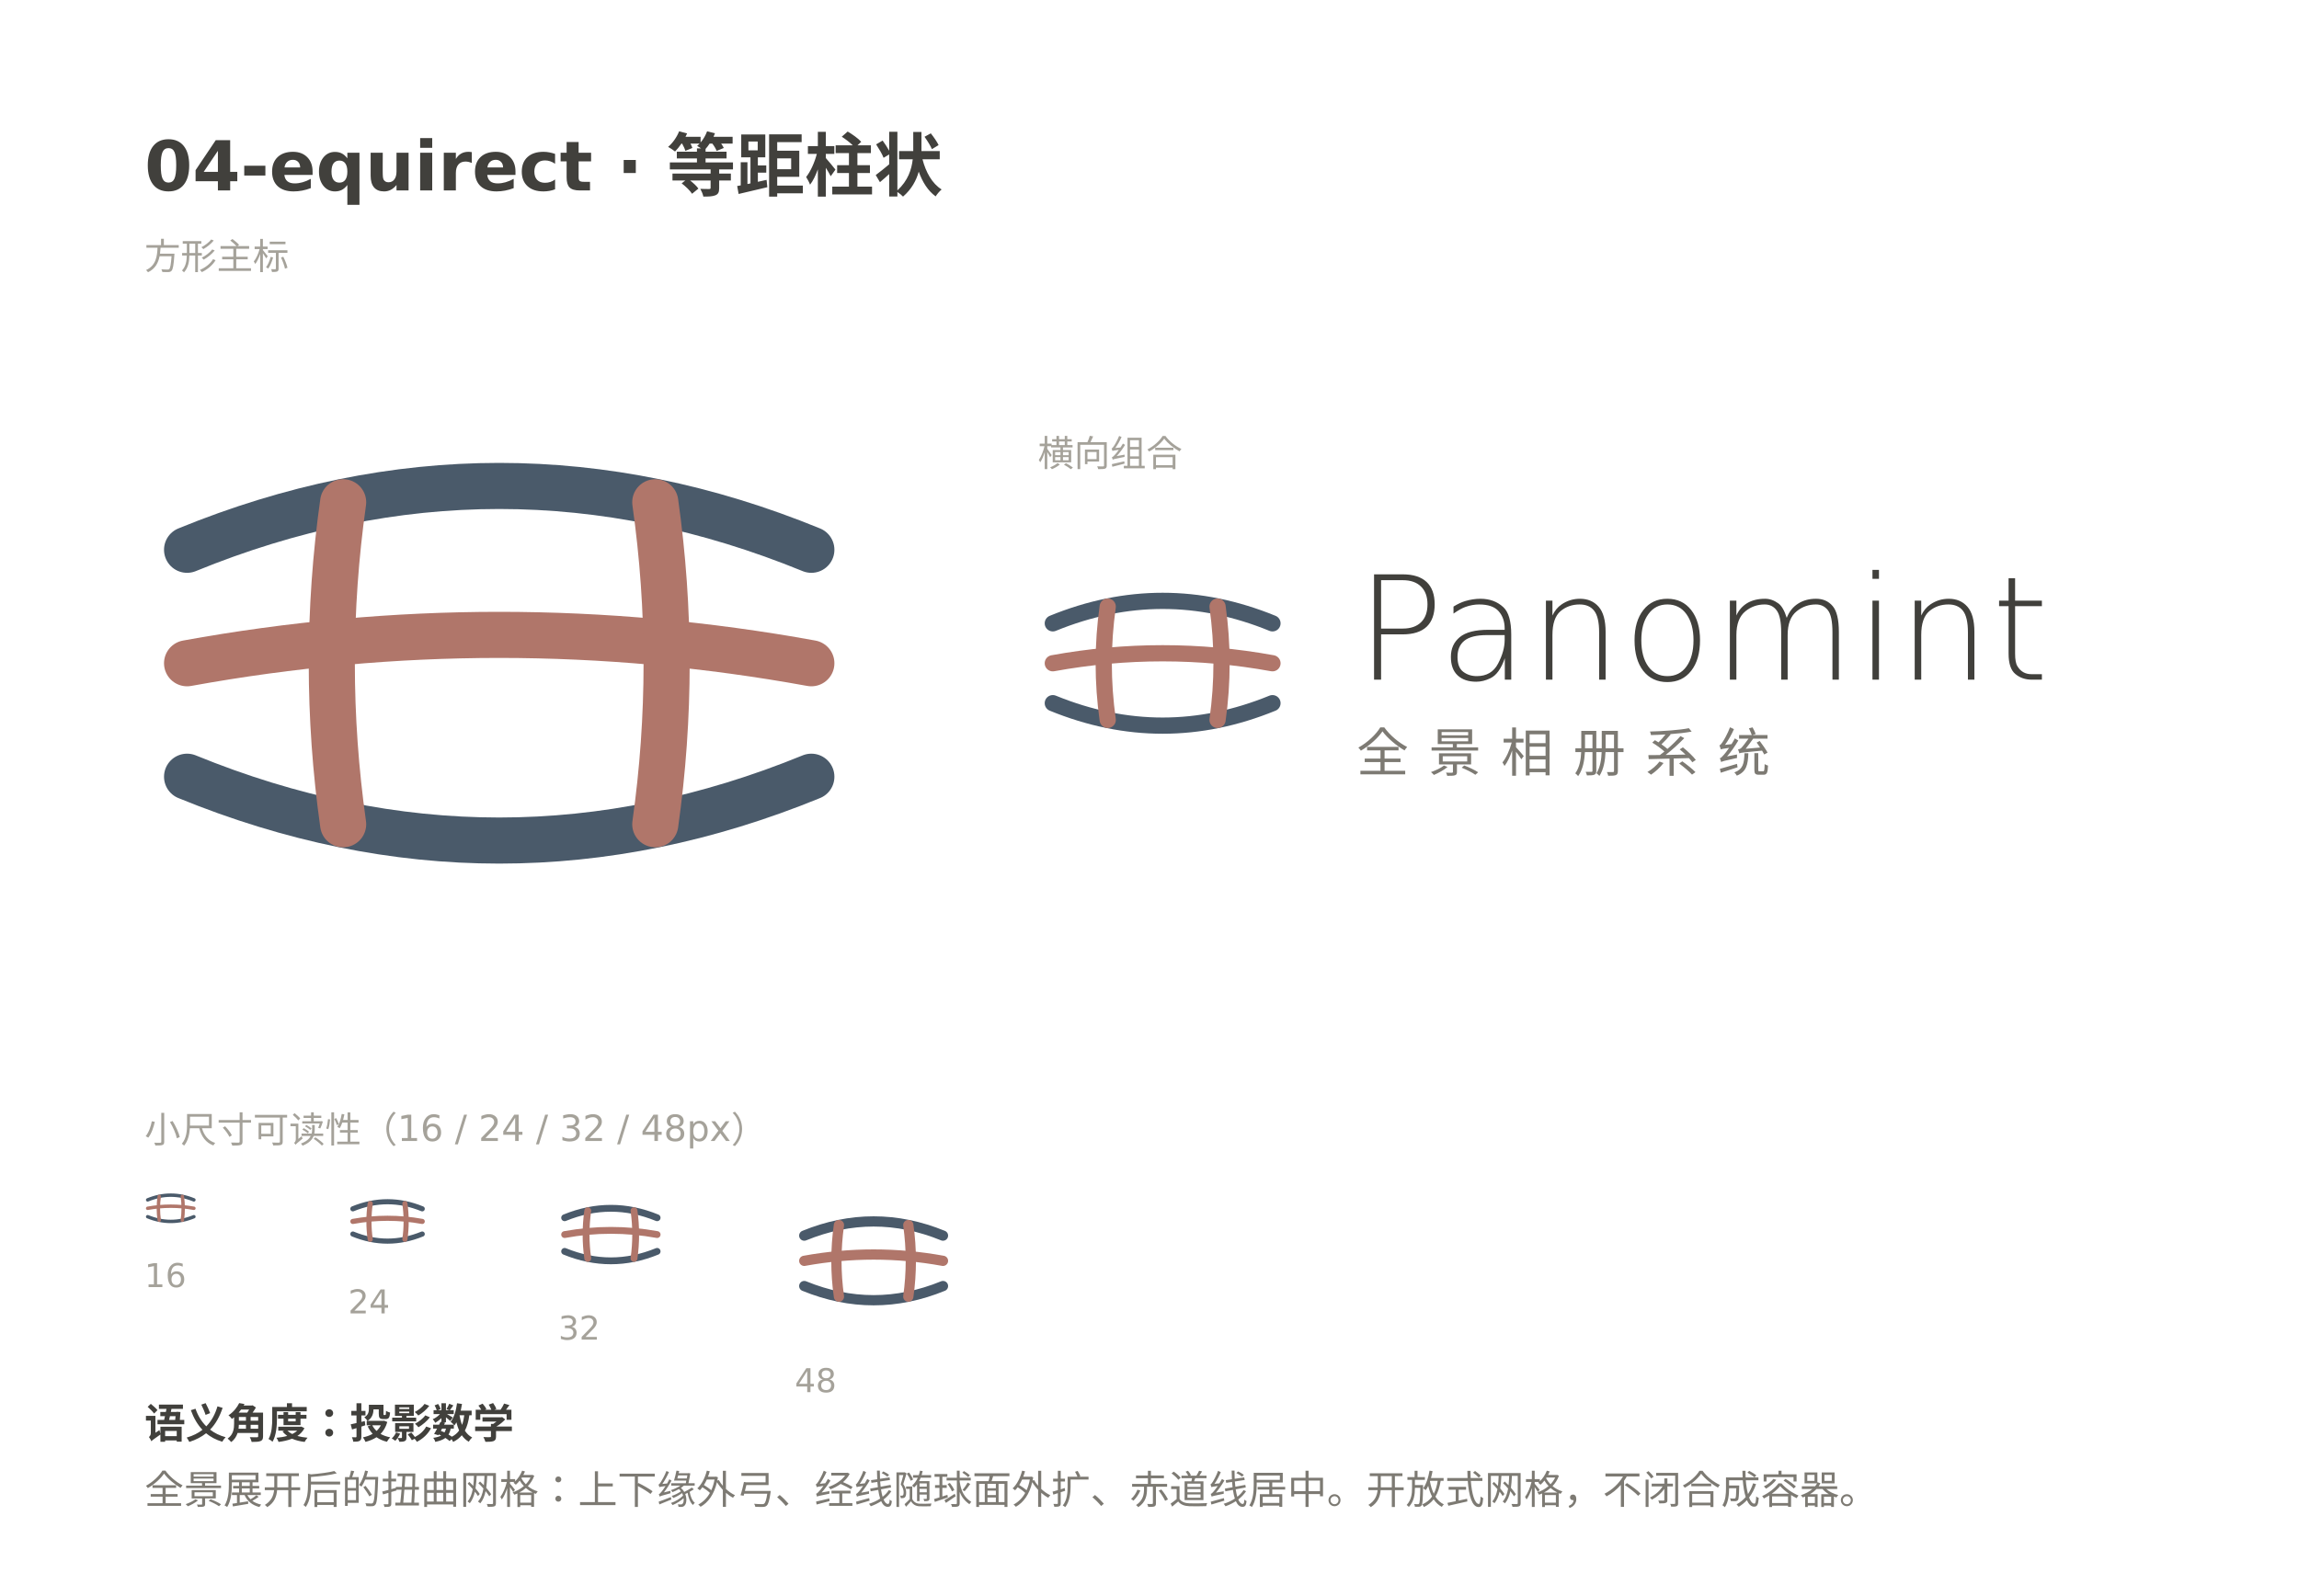
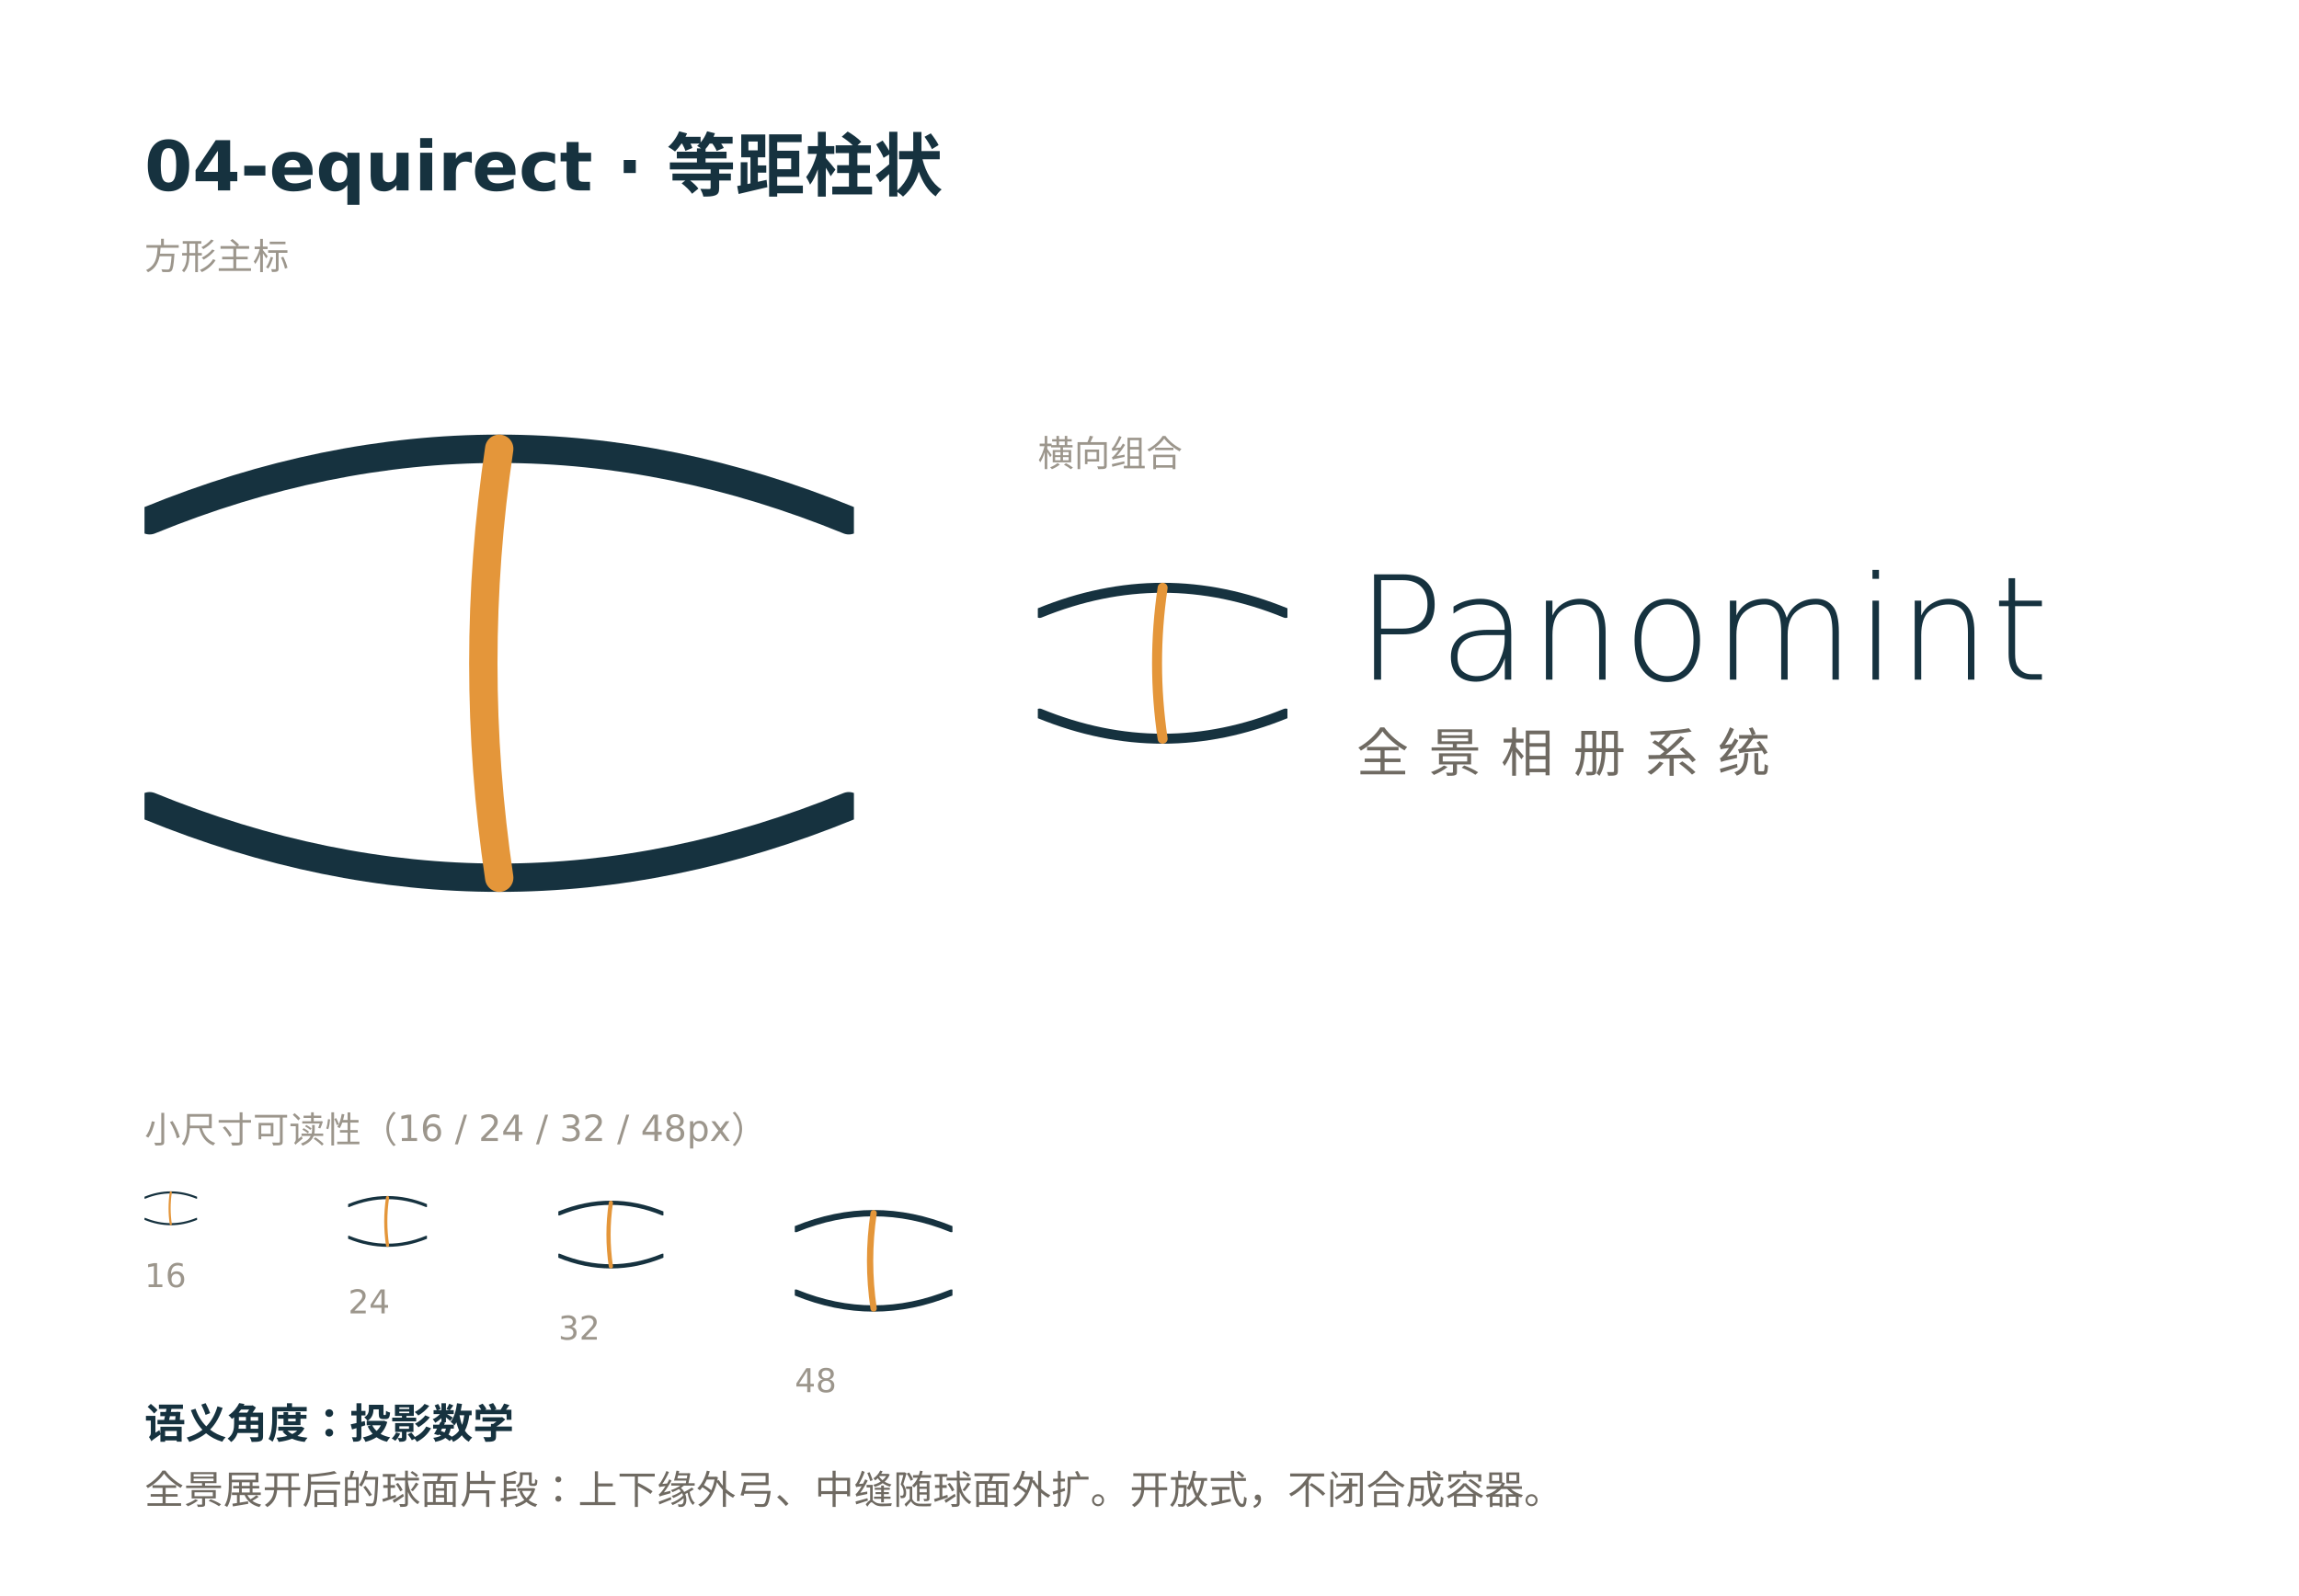
<svg xmlns="http://www.w3.org/2000/svg" width="700" height="486" viewBox="0 0 700 486">
-   <text x="44.0" y="58.0" font-family="&quot;Outfit&quot;,&quot;Segoe UI&quot;,&quot;Noto Sans SC&quot;,&quot;PingFang SC&quot;,&quot;Microsoft YaHei&quot;,&quot;DejaVu Sans&quot;,&quot;Liberation Sans&quot;,&quot;Helvetica Neue&quot;,sans-serif" font-size="21" font-weight="600" fill="#41403c" text-anchor="start">04-equirect  ·  等距柱状</text>
-   <text x="44.0" y="82.0" font-family="&quot;Outfit&quot;,&quot;Segoe UI&quot;,&quot;Noto Sans SC&quot;,&quot;PingFang SC&quot;,&quot;Microsoft YaHei&quot;,&quot;DejaVu Sans&quot;,&quot;Liberation Sans&quot;,&quot;Helvetica Neue&quot;,sans-serif" font-size="11" font-weight="400" fill="#a5a29a" text-anchor="start">方形主标</text>
+   <text x="44.0" y="58.0" font-family="&quot;Outfit&quot;,&quot;Segoe UI&quot;,&quot;Noto Sans SC&quot;,&quot;PingFang SC&quot;,&quot;Microsoft YaHei&quot;,&quot;DejaVu Sans&quot;,&quot;Liberation Sans&quot;,&quot;Helvetica Neue&quot;,sans-serif" font-size="21" font-weight="600" fill="#16323F" text-anchor="start">04-equirect  ·  等距柱状</text>
+   <text x="44.0" y="82.0" font-family="&quot;Outfit&quot;,&quot;Segoe UI&quot;,&quot;Noto Sans SC&quot;,&quot;PingFang SC&quot;,&quot;Microsoft YaHei&quot;,&quot;DejaVu Sans&quot;,&quot;Liberation Sans&quot;,&quot;Helvetica Neue&quot;,sans-serif" font-size="11" font-weight="400" fill="#9c968c" text-anchor="start">方形主标</text>
  <svg x="44" y="94" width="216" height="216" viewBox="0 0 100 100" fill="none">
-     <path d="M6 34 Q50 16 94 34" fill="none" stroke="#4a5a6a" stroke-width="6.5" stroke-linecap="round" stroke-linejoin="round" />
-     <path d="M6 66 Q50 84 94 66" fill="none" stroke="#4a5a6a" stroke-width="6.5" stroke-linecap="round" stroke-linejoin="round" />
-     <path d="M6 50 Q50 42 94 50" fill="none" stroke="#b0766a" stroke-width="6.5" stroke-linecap="round" stroke-linejoin="round" />
-     <path d="M28 27.3 Q24.8 50 28 72.7" fill="none" stroke="#b0766a" stroke-width="6.5" stroke-linecap="round" stroke-linejoin="round" />
-     <path d="M72 27.3 Q75.2 50 72 72.7" fill="none" stroke="#b0766a" stroke-width="6.5" stroke-linecap="round" stroke-linejoin="round" />
+     <g transform="translate(50 50) scale(1.12) translate(-50 -50)">
+       <path d="M6 32 Q50 14 94 32" fill="none" stroke="#16323F" stroke-width="3.57" stroke-linecap="round" stroke-linejoin="round" />
+       <path d="M6 68 Q50 86 94 68" fill="none" stroke="#16323F" stroke-width="3.57" stroke-linecap="round" stroke-linejoin="round" />
+       <path d="M50 23 Q46 50 50 77" fill="none" stroke="#E4963A" stroke-width="3.57" stroke-linecap="round" stroke-linejoin="round" />
+     </g>
  </svg>
-   <text x="316.0" y="142.0" font-family="&quot;Outfit&quot;,&quot;Segoe UI&quot;,&quot;Noto Sans SC&quot;,&quot;PingFang SC&quot;,&quot;Microsoft YaHei&quot;,&quot;DejaVu Sans&quot;,&quot;Liberation Sans&quot;,&quot;Helvetica Neue&quot;,sans-serif" font-size="11" font-weight="400" fill="#a5a29a" text-anchor="start">横向组合</text>
+   <text x="316.0" y="142.0" font-family="&quot;Outfit&quot;,&quot;Segoe UI&quot;,&quot;Noto Sans SC&quot;,&quot;PingFang SC&quot;,&quot;Microsoft YaHei&quot;,&quot;DejaVu Sans&quot;,&quot;Liberation Sans&quot;,&quot;Helvetica Neue&quot;,sans-serif" font-size="11" font-weight="400" fill="#9c968c" text-anchor="start">横向组合</text>
  <svg x="316" y="154" width="340" height="96" viewBox="0 0 340 96">
    <svg x="0" y="10" width="76" height="76" viewBox="0 0 100 100">
-       <path d="M6 34 Q50 16 94 34" fill="none" stroke="#4a5a6a" stroke-width="6.5" stroke-linecap="round" stroke-linejoin="round" />
-       <path d="M6 66 Q50 84 94 66" fill="none" stroke="#4a5a6a" stroke-width="6.5" stroke-linecap="round" stroke-linejoin="round" />
-       <path d="M6 50 Q50 42 94 50" fill="none" stroke="#b0766a" stroke-width="6.5" stroke-linecap="round" stroke-linejoin="round" />
-       <path d="M28 27.3 Q24.8 50 28 72.7" fill="none" stroke="#b0766a" stroke-width="6.5" stroke-linecap="round" stroke-linejoin="round" />
-       <path d="M72 27.3 Q75.2 50 72 72.7" fill="none" stroke="#b0766a" stroke-width="6.5" stroke-linecap="round" stroke-linejoin="round" />
+       <g transform="translate(50 50) scale(1.12) translate(-50 -50)">
+         <path d="M6 32 Q50 14 94 32" fill="none" stroke="#16323F" stroke-width="3.57" stroke-linecap="round" stroke-linejoin="round" />
+         <path d="M6 68 Q50 86 94 68" fill="none" stroke="#16323F" stroke-width="3.57" stroke-linecap="round" stroke-linejoin="round" />
+         <path d="M50 23 Q46 50 50 77" fill="none" stroke="#E4963A" stroke-width="3.57" stroke-linecap="round" stroke-linejoin="round" />
+       </g>
    </svg>
-     <text x="97.0" y="53.0" font-family="&quot;Outfit&quot;,&quot;Segoe UI&quot;,&quot;Noto Sans SC&quot;,&quot;PingFang SC&quot;,&quot;Microsoft YaHei&quot;,&quot;DejaVu Sans&quot;,&quot;Liberation Sans&quot;,&quot;Helvetica Neue&quot;,sans-serif" font-size="44" font-weight="300" fill="#41403c" text-anchor="start" letter-spacing="0.6">Panomint</text>
-     <text x="97.0" y="81.0" font-family="&quot;Outfit&quot;,&quot;Segoe UI&quot;,&quot;Noto Sans SC&quot;,&quot;PingFang SC&quot;,&quot;Microsoft YaHei&quot;,&quot;DejaVu Sans&quot;,&quot;Liberation Sans&quot;,&quot;Helvetica Neue&quot;,sans-serif" font-size="16" font-weight="300" fill="#7d7a73" text-anchor="start" letter-spacing="6">全景相册系统</text>
+     <text x="97.0" y="53.0" font-family="&quot;Outfit&quot;,&quot;Segoe UI&quot;,&quot;Noto Sans SC&quot;,&quot;PingFang SC&quot;,&quot;Microsoft YaHei&quot;,&quot;DejaVu Sans&quot;,&quot;Liberation Sans&quot;,&quot;Helvetica Neue&quot;,sans-serif" font-size="44" font-weight="300" fill="#16323F" text-anchor="start" letter-spacing="0.6">Panomint</text>
+     <text x="97.0" y="81.0" font-family="&quot;Outfit&quot;,&quot;Segoe UI&quot;,&quot;Noto Sans SC&quot;,&quot;PingFang SC&quot;,&quot;Microsoft YaHei&quot;,&quot;DejaVu Sans&quot;,&quot;Liberation Sans&quot;,&quot;Helvetica Neue&quot;,sans-serif" font-size="16" font-weight="300" fill="#6f6a62" text-anchor="start" letter-spacing="6">全景相册系统</text>
  </svg>
-   <text x="44.0" y="348.0" font-family="&quot;Outfit&quot;,&quot;Segoe UI&quot;,&quot;Noto Sans SC&quot;,&quot;PingFang SC&quot;,&quot;Microsoft YaHei&quot;,&quot;DejaVu Sans&quot;,&quot;Liberation Sans&quot;,&quot;Helvetica Neue&quot;,sans-serif" font-size="11" font-weight="400" fill="#a5a29a" text-anchor="start">小尺寸可读性（16 / 24 / 32 / 48px）</text>
+   <text x="44.0" y="348.0" font-family="&quot;Outfit&quot;,&quot;Segoe UI&quot;,&quot;Noto Sans SC&quot;,&quot;PingFang SC&quot;,&quot;Microsoft YaHei&quot;,&quot;DejaVu Sans&quot;,&quot;Liberation Sans&quot;,&quot;Helvetica Neue&quot;,sans-serif" font-size="11" font-weight="400" fill="#9c968c" text-anchor="start">小尺寸可读性（16 / 24 / 32 / 48px）</text>
  <svg x="44" y="360" width="16" height="16" viewBox="0 0 100 100" fill="none">
-     <path d="M6 34 Q50 16 94 34" fill="none" stroke="#4a5a6a" stroke-width="6.5" stroke-linecap="round" stroke-linejoin="round" />
-     <path d="M6 66 Q50 84 94 66" fill="none" stroke="#4a5a6a" stroke-width="6.5" stroke-linecap="round" stroke-linejoin="round" />
-     <path d="M6 50 Q50 42 94 50" fill="none" stroke="#b0766a" stroke-width="6.5" stroke-linecap="round" stroke-linejoin="round" />
-     <path d="M28 27.3 Q24.8 50 28 72.7" fill="none" stroke="#b0766a" stroke-width="6.5" stroke-linecap="round" stroke-linejoin="round" />
-     <path d="M72 27.3 Q75.2 50 72 72.7" fill="none" stroke="#b0766a" stroke-width="6.5" stroke-linecap="round" stroke-linejoin="round" />
+     <g transform="translate(50 50) scale(1.12) translate(-50 -50)">
+       <path d="M6 32 Q50 14 94 32" fill="none" stroke="#16323F" stroke-width="3.57" stroke-linecap="round" stroke-linejoin="round" />
+       <path d="M6 68 Q50 86 94 68" fill="none" stroke="#16323F" stroke-width="3.57" stroke-linecap="round" stroke-linejoin="round" />
+       <path d="M50 23 Q46 50 50 77" fill="none" stroke="#E4963A" stroke-width="3.57" stroke-linecap="round" stroke-linejoin="round" />
+     </g>
  </svg>
-   <text x="44.0" y="392.0" font-family="&quot;Outfit&quot;,&quot;Segoe UI&quot;,&quot;Noto Sans SC&quot;,&quot;PingFang SC&quot;,&quot;Microsoft YaHei&quot;,&quot;DejaVu Sans&quot;,&quot;Liberation Sans&quot;,&quot;Helvetica Neue&quot;,sans-serif" font-size="10" font-weight="400" fill="#a5a29a" text-anchor="start">16</text>
+   <text x="44.0" y="392.0" font-family="&quot;Outfit&quot;,&quot;Segoe UI&quot;,&quot;Noto Sans SC&quot;,&quot;PingFang SC&quot;,&quot;Microsoft YaHei&quot;,&quot;DejaVu Sans&quot;,&quot;Liberation Sans&quot;,&quot;Helvetica Neue&quot;,sans-serif" font-size="10" font-weight="400" fill="#9c968c" text-anchor="start">16</text>
  <svg x="106" y="360" width="24" height="24" viewBox="0 0 100 100" fill="none">
-     <path d="M6 34 Q50 16 94 34" fill="none" stroke="#4a5a6a" stroke-width="6.5" stroke-linecap="round" stroke-linejoin="round" />
-     <path d="M6 66 Q50 84 94 66" fill="none" stroke="#4a5a6a" stroke-width="6.5" stroke-linecap="round" stroke-linejoin="round" />
-     <path d="M6 50 Q50 42 94 50" fill="none" stroke="#b0766a" stroke-width="6.5" stroke-linecap="round" stroke-linejoin="round" />
-     <path d="M28 27.3 Q24.8 50 28 72.7" fill="none" stroke="#b0766a" stroke-width="6.5" stroke-linecap="round" stroke-linejoin="round" />
-     <path d="M72 27.3 Q75.2 50 72 72.7" fill="none" stroke="#b0766a" stroke-width="6.5" stroke-linecap="round" stroke-linejoin="round" />
+     <g transform="translate(50 50) scale(1.12) translate(-50 -50)">
+       <path d="M6 32 Q50 14 94 32" fill="none" stroke="#16323F" stroke-width="3.57" stroke-linecap="round" stroke-linejoin="round" />
+       <path d="M6 68 Q50 86 94 68" fill="none" stroke="#16323F" stroke-width="3.57" stroke-linecap="round" stroke-linejoin="round" />
+       <path d="M50 23 Q46 50 50 77" fill="none" stroke="#E4963A" stroke-width="3.57" stroke-linecap="round" stroke-linejoin="round" />
+     </g>
  </svg>
-   <text x="106.0" y="400.0" font-family="&quot;Outfit&quot;,&quot;Segoe UI&quot;,&quot;Noto Sans SC&quot;,&quot;PingFang SC&quot;,&quot;Microsoft YaHei&quot;,&quot;DejaVu Sans&quot;,&quot;Liberation Sans&quot;,&quot;Helvetica Neue&quot;,sans-serif" font-size="10" font-weight="400" fill="#a5a29a" text-anchor="start">24</text>
+   <text x="106.0" y="400.0" font-family="&quot;Outfit&quot;,&quot;Segoe UI&quot;,&quot;Noto Sans SC&quot;,&quot;PingFang SC&quot;,&quot;Microsoft YaHei&quot;,&quot;DejaVu Sans&quot;,&quot;Liberation Sans&quot;,&quot;Helvetica Neue&quot;,sans-serif" font-size="10" font-weight="400" fill="#9c968c" text-anchor="start">24</text>
  <svg x="170" y="360" width="32" height="32" viewBox="0 0 100 100" fill="none">
-     <path d="M6 34 Q50 16 94 34" fill="none" stroke="#4a5a6a" stroke-width="6.5" stroke-linecap="round" stroke-linejoin="round" />
-     <path d="M6 66 Q50 84 94 66" fill="none" stroke="#4a5a6a" stroke-width="6.5" stroke-linecap="round" stroke-linejoin="round" />
-     <path d="M6 50 Q50 42 94 50" fill="none" stroke="#b0766a" stroke-width="6.5" stroke-linecap="round" stroke-linejoin="round" />
-     <path d="M28 27.3 Q24.8 50 28 72.7" fill="none" stroke="#b0766a" stroke-width="6.5" stroke-linecap="round" stroke-linejoin="round" />
-     <path d="M72 27.3 Q75.2 50 72 72.7" fill="none" stroke="#b0766a" stroke-width="6.5" stroke-linecap="round" stroke-linejoin="round" />
+     <g transform="translate(50 50) scale(1.12) translate(-50 -50)">
+       <path d="M6 32 Q50 14 94 32" fill="none" stroke="#16323F" stroke-width="3.57" stroke-linecap="round" stroke-linejoin="round" />
+       <path d="M6 68 Q50 86 94 68" fill="none" stroke="#16323F" stroke-width="3.57" stroke-linecap="round" stroke-linejoin="round" />
+       <path d="M50 23 Q46 50 50 77" fill="none" stroke="#E4963A" stroke-width="3.57" stroke-linecap="round" stroke-linejoin="round" />
+     </g>
  </svg>
-   <text x="170.0" y="408.0" font-family="&quot;Outfit&quot;,&quot;Segoe UI&quot;,&quot;Noto Sans SC&quot;,&quot;PingFang SC&quot;,&quot;Microsoft YaHei&quot;,&quot;DejaVu Sans&quot;,&quot;Liberation Sans&quot;,&quot;Helvetica Neue&quot;,sans-serif" font-size="10" font-weight="400" fill="#a5a29a" text-anchor="start">32</text>
+   <text x="170.0" y="408.0" font-family="&quot;Outfit&quot;,&quot;Segoe UI&quot;,&quot;Noto Sans SC&quot;,&quot;PingFang SC&quot;,&quot;Microsoft YaHei&quot;,&quot;DejaVu Sans&quot;,&quot;Liberation Sans&quot;,&quot;Helvetica Neue&quot;,sans-serif" font-size="10" font-weight="400" fill="#9c968c" text-anchor="start">32</text>
  <svg x="242" y="360" width="48" height="48" viewBox="0 0 100 100" fill="none">
-     <path d="M6 34 Q50 16 94 34" fill="none" stroke="#4a5a6a" stroke-width="6.5" stroke-linecap="round" stroke-linejoin="round" />
-     <path d="M6 66 Q50 84 94 66" fill="none" stroke="#4a5a6a" stroke-width="6.5" stroke-linecap="round" stroke-linejoin="round" />
-     <path d="M6 50 Q50 42 94 50" fill="none" stroke="#b0766a" stroke-width="6.5" stroke-linecap="round" stroke-linejoin="round" />
-     <path d="M28 27.3 Q24.8 50 28 72.7" fill="none" stroke="#b0766a" stroke-width="6.5" stroke-linecap="round" stroke-linejoin="round" />
-     <path d="M72 27.3 Q75.2 50 72 72.7" fill="none" stroke="#b0766a" stroke-width="6.5" stroke-linecap="round" stroke-linejoin="round" />
+     <g transform="translate(50 50) scale(1.12) translate(-50 -50)">
+       <path d="M6 32 Q50 14 94 32" fill="none" stroke="#16323F" stroke-width="3.57" stroke-linecap="round" stroke-linejoin="round" />
+       <path d="M6 68 Q50 86 94 68" fill="none" stroke="#16323F" stroke-width="3.57" stroke-linecap="round" stroke-linejoin="round" />
+       <path d="M50 23 Q46 50 50 77" fill="none" stroke="#E4963A" stroke-width="3.57" stroke-linecap="round" stroke-linejoin="round" />
+     </g>
  </svg>
-   <text x="242.0" y="424.0" font-family="&quot;Outfit&quot;,&quot;Segoe UI&quot;,&quot;Noto Sans SC&quot;,&quot;PingFang SC&quot;,&quot;Microsoft YaHei&quot;,&quot;DejaVu Sans&quot;,&quot;Liberation Sans&quot;,&quot;Helvetica Neue&quot;,sans-serif" font-size="10" font-weight="400" fill="#a5a29a" text-anchor="start">48</text>
-   <text x="44.0" y="438.0" font-family="&quot;Outfit&quot;,&quot;Segoe UI&quot;,&quot;Noto Sans SC&quot;,&quot;PingFang SC&quot;,&quot;Microsoft YaHei&quot;,&quot;DejaVu Sans&quot;,&quot;Liberation Sans&quot;,&quot;Helvetica Neue&quot;,sans-serif" font-size="12.5" font-weight="600" fill="#41403c" text-anchor="start">语义角度：投影数学</text>
-   <text x="44.0" y="458.0" font-family="&quot;Outfit&quot;,&quot;Segoe UI&quot;,&quot;Noto Sans SC&quot;,&quot;PingFang SC&quot;,&quot;Microsoft YaHei&quot;,&quot;DejaVu Sans&quot;,&quot;Liberation Sans&quot;,&quot;Helvetica Neue&quot;,sans-serif" font-size="12" font-weight="400" fill="#7d7a73" text-anchor="start">全景展开后的扭曲网格：上下缘外弓、经线随球面外扩、赤道线居中。开放式网格，不闭合成容器。</text>
-   <text x="44.0" y="475.0" font-family="&quot;Outfit&quot;,&quot;Segoe UI&quot;,&quot;Noto Sans SC&quot;,&quot;PingFang SC&quot;,&quot;Microsoft YaHei&quot;,&quot;DejaVu Sans&quot;,&quot;Liberation Sans&quot;,&quot;Helvetica Neue&quot;,sans-serif" font-size="12" font-weight="400" fill="#7d7a73" text-anchor="start" />
+   <text x="242.0" y="424.0" font-family="&quot;Outfit&quot;,&quot;Segoe UI&quot;,&quot;Noto Sans SC&quot;,&quot;PingFang SC&quot;,&quot;Microsoft YaHei&quot;,&quot;DejaVu Sans&quot;,&quot;Liberation Sans&quot;,&quot;Helvetica Neue&quot;,sans-serif" font-size="10" font-weight="400" fill="#9c968c" text-anchor="start">48</text>
+   <text x="44.0" y="438.0" font-family="&quot;Outfit&quot;,&quot;Segoe UI&quot;,&quot;Noto Sans SC&quot;,&quot;PingFang SC&quot;,&quot;Microsoft YaHei&quot;,&quot;DejaVu Sans&quot;,&quot;Liberation Sans&quot;,&quot;Helvetica Neue&quot;,sans-serif" font-size="12.5" font-weight="600" fill="#16323F" text-anchor="start">语义角度：投影数学</text>
+   <text x="44.0" y="458.0" font-family="&quot;Outfit&quot;,&quot;Segoe UI&quot;,&quot;Noto Sans SC&quot;,&quot;PingFang SC&quot;,&quot;Microsoft YaHei&quot;,&quot;DejaVu Sans&quot;,&quot;Liberation Sans&quot;,&quot;Helvetica Neue&quot;,sans-serif" font-size="12" font-weight="400" fill="#6f6a62" text-anchor="start">全景展开后的球面片段：上下缘外弓、中缝随球面外扩。开放式，不闭合成容器。</text>
+   <text x="44.0" y="475.0" font-family="&quot;Outfit&quot;,&quot;Segoe UI&quot;,&quot;Noto Sans SC&quot;,&quot;PingFang SC&quot;,&quot;Microsoft YaHei&quot;,&quot;DejaVu Sans&quot;,&quot;Liberation Sans&quot;,&quot;Helvetica Neue&quot;,sans-serif" font-size="12" font-weight="400" fill="#6f6a62" text-anchor="start" />
</svg>
